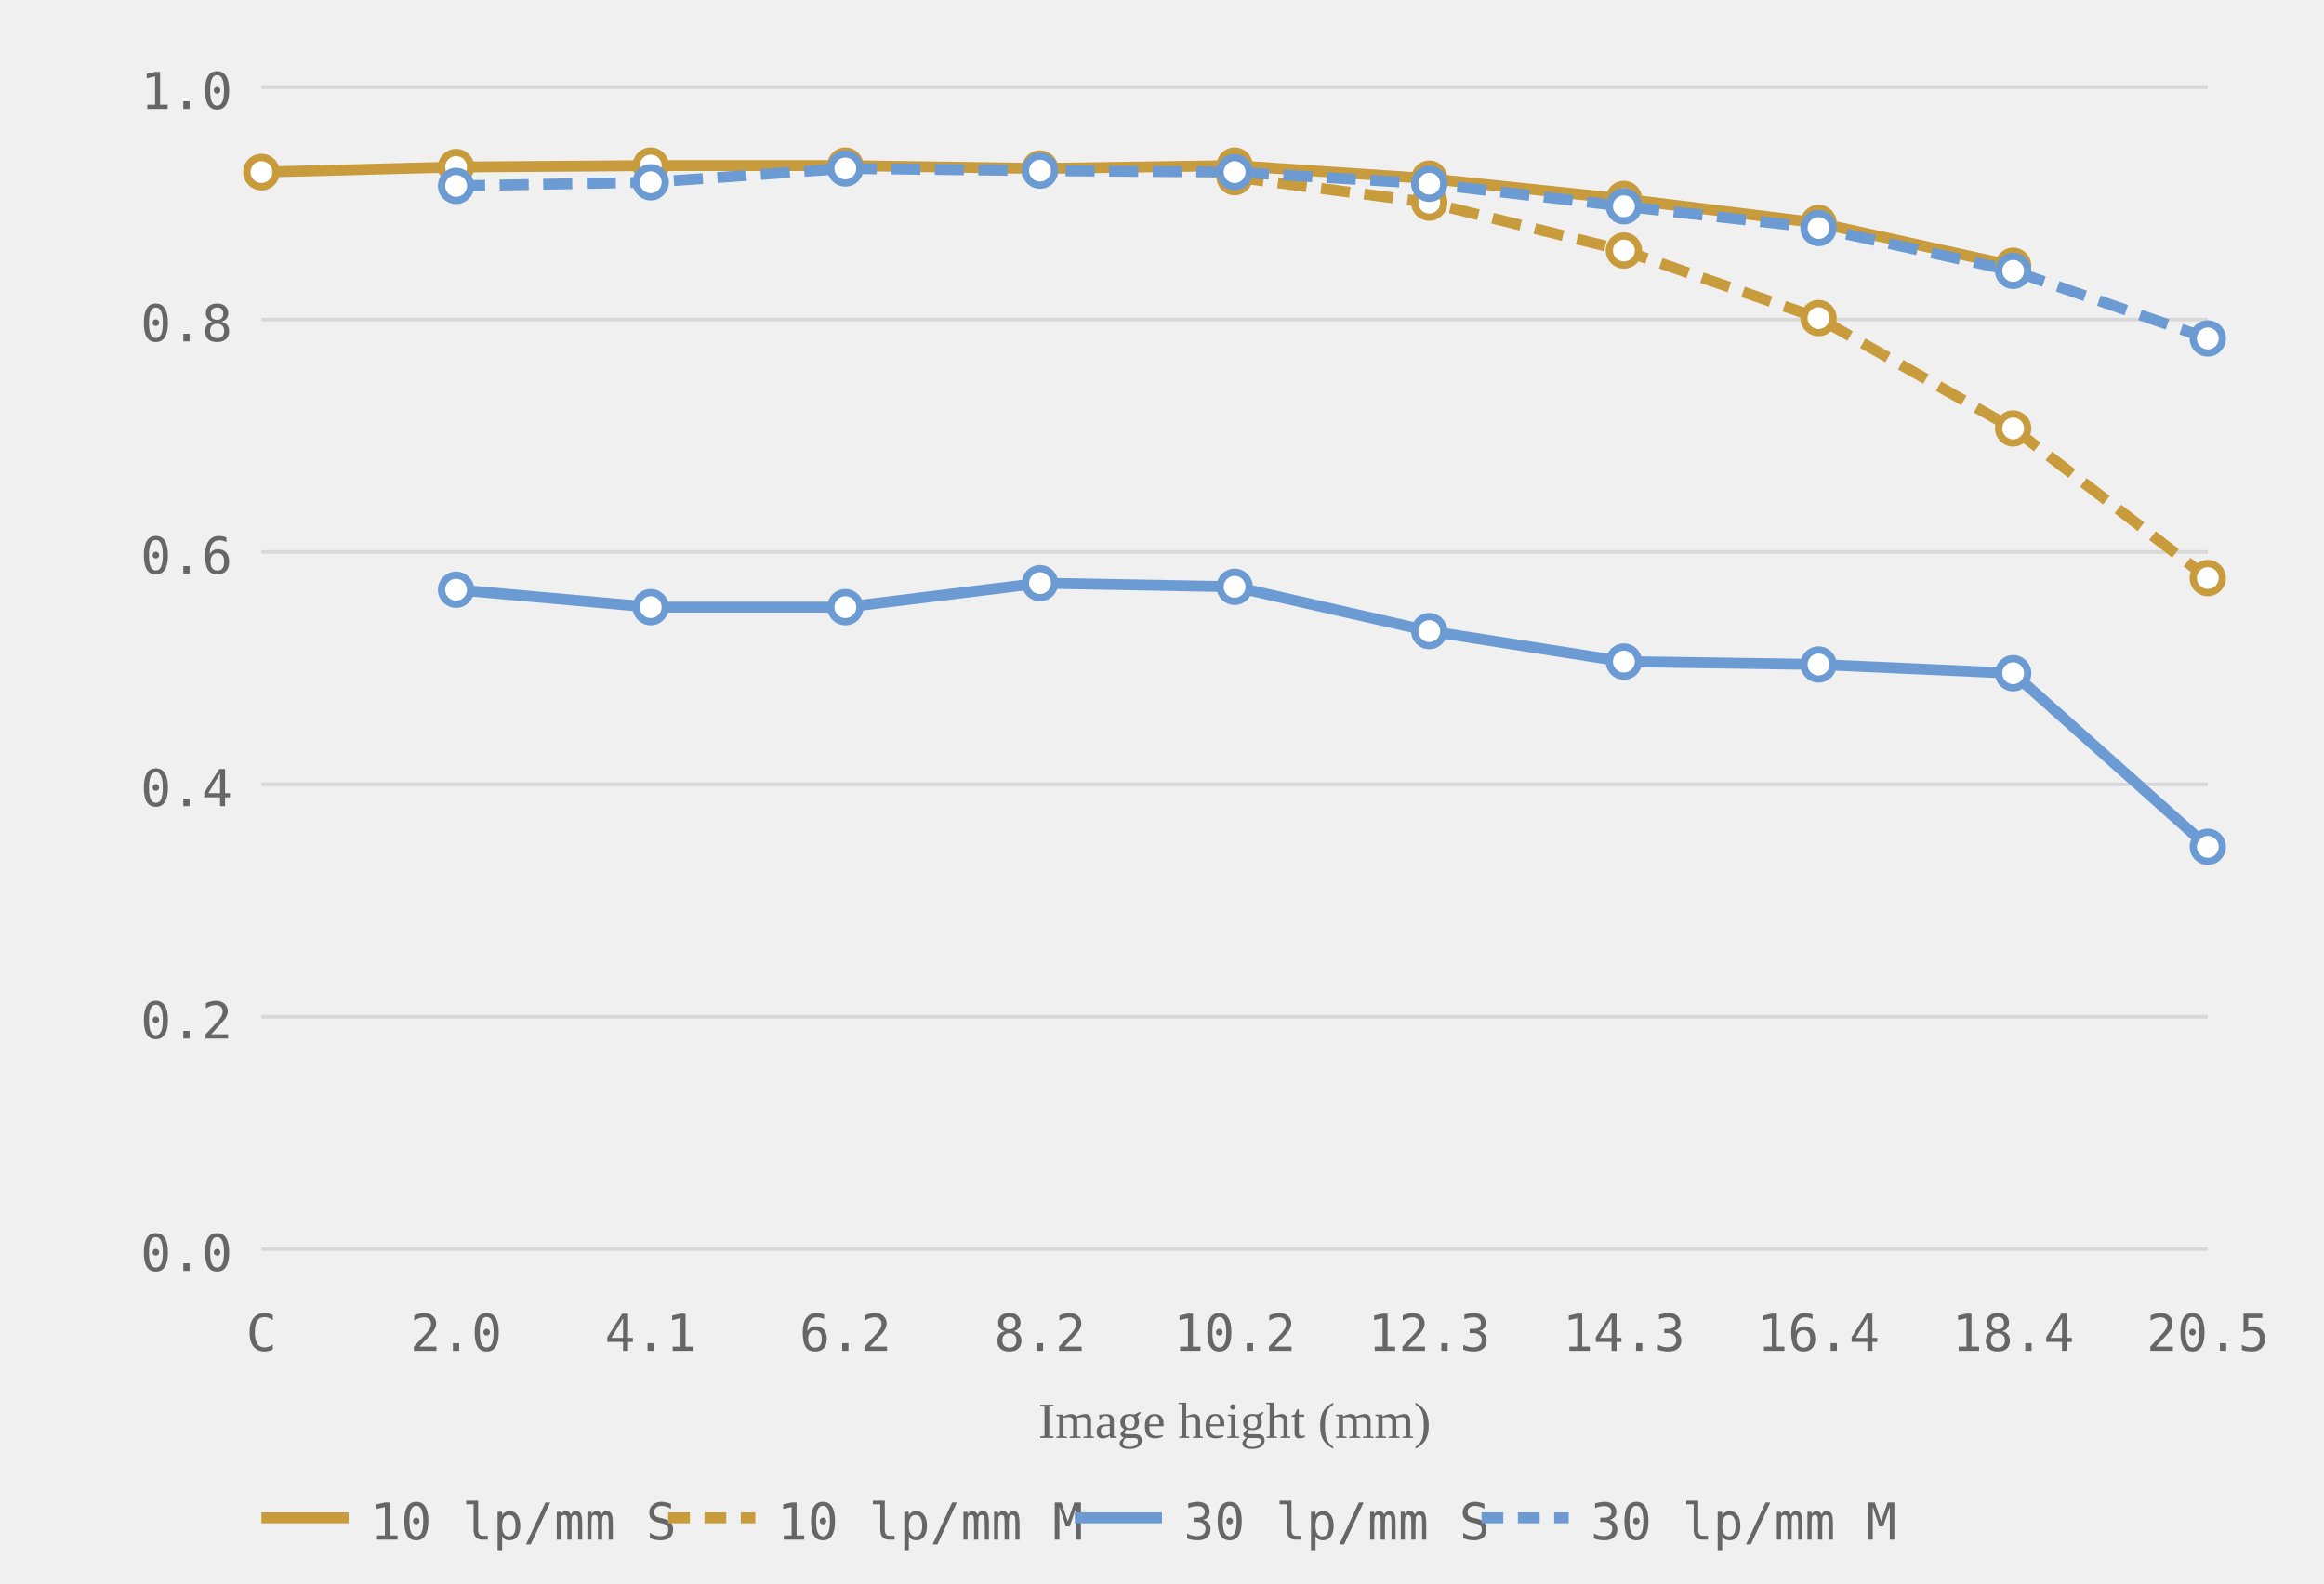
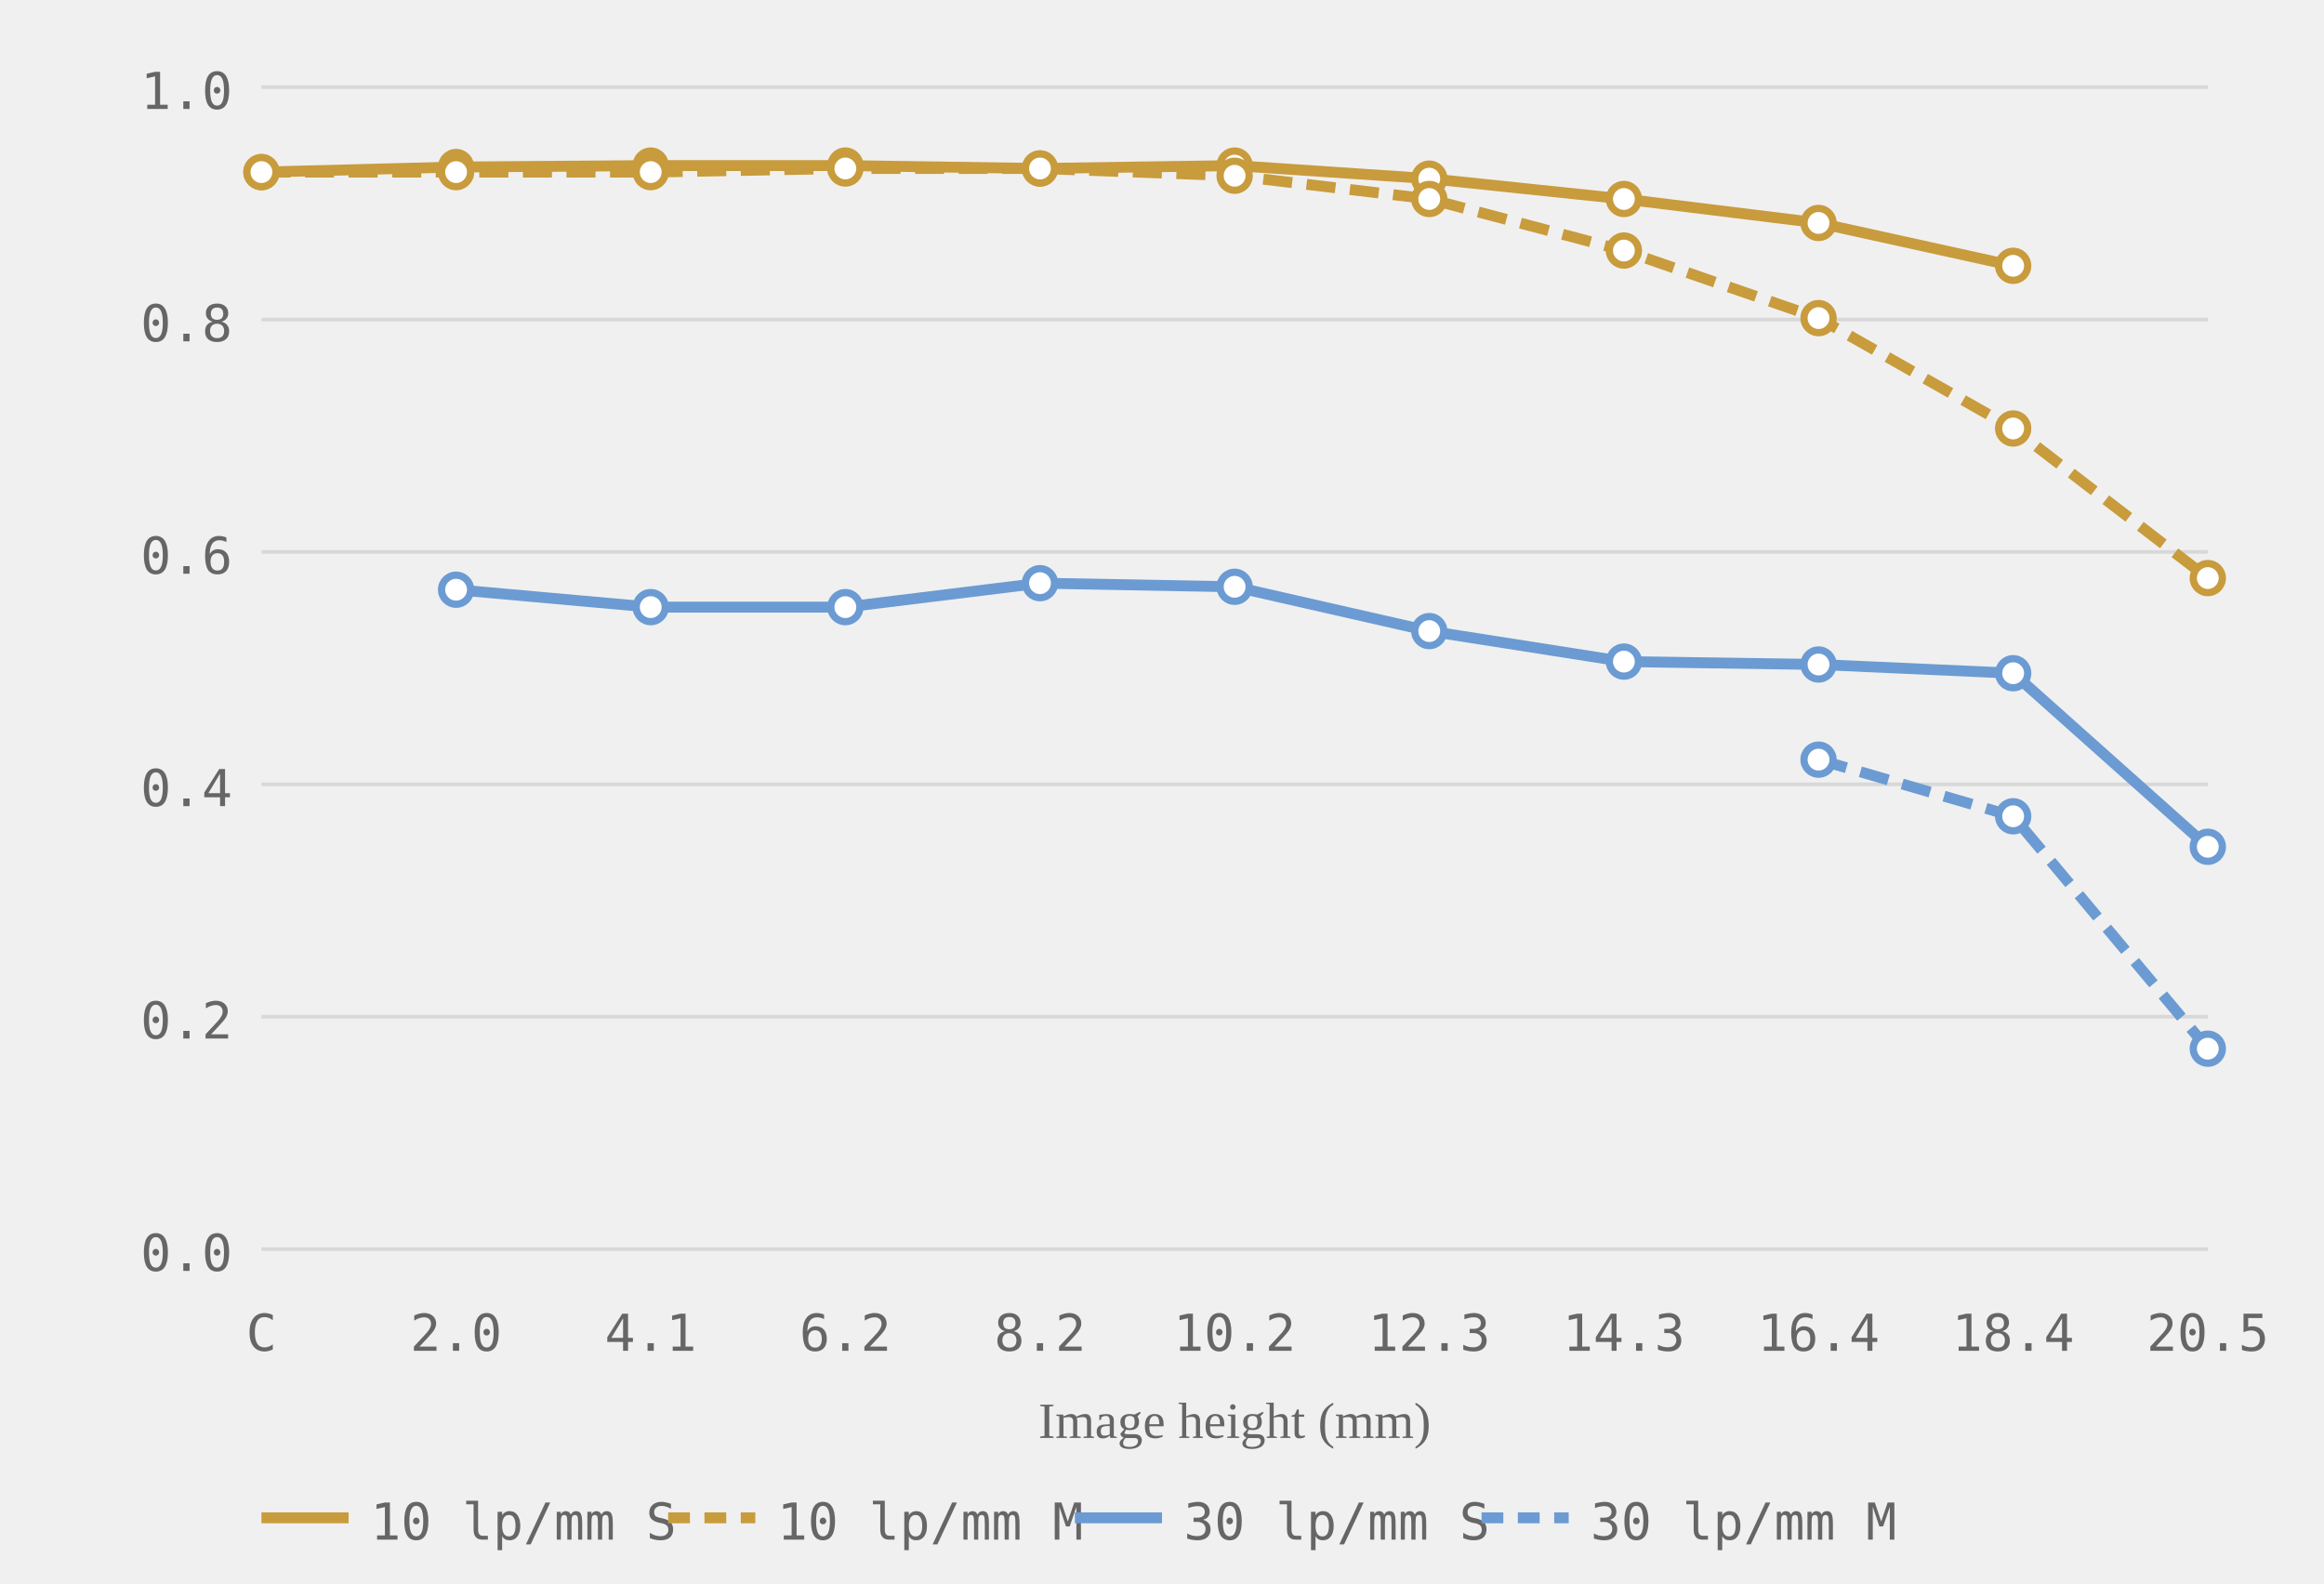
<svg xmlns="http://www.w3.org/2000/svg" viewBox="0 0 320 218" role="img" aria-label="MTF chart, generated from readings">
  <style>.grid-line { stroke: #d8d8d8; stroke-width: 0.5; }.axis-label { font-size: 7px; fill: #666666; font-family: ui-monospace, monospace; }.axis-y { text-anchor: end; }.axis-x { text-anchor: middle; }.axis-title { font-size: 7px; fill: #666666; text-anchor: middle; }.curve { fill: none; stroke-width: 1.5; }.curve-m { stroke-dasharray: 4 2; }.dot { fill: white; stroke-width: 1; }.legend-text { font-size: 7px; fill: #666666; font-family: ui-monospace, monospace; }</style>
  <line class="grid-line" x1="36" y1="172.0" x2="304" y2="172.0" />
  <line class="grid-line" x1="36" y1="140.0" x2="304" y2="140.0" />
  <line class="grid-line" x1="36" y1="108.0" x2="304" y2="108.0" />
  <line class="grid-line" x1="36" y1="76.0" x2="304" y2="76.0" />
  <line class="grid-line" x1="36" y1="44.0" x2="304" y2="44.0" />
  <line class="grid-line" x1="36" y1="12.0" x2="304" y2="12.0" />
  <text class="axis-label axis-y" x="32" y="175.0">0.0</text>
  <text class="axis-label axis-y" x="32" y="143.0">0.2</text>
  <text class="axis-label axis-y" x="32" y="111.0">0.4</text>
  <text class="axis-label axis-y" x="32" y="79.0">0.6</text>
  <text class="axis-label axis-y" x="32" y="47.0">0.8</text>
  <text class="axis-label axis-y" x="32" y="15.0">1.0</text>
  <text class="axis-label axis-x" x="36.0" y="186">C</text>
  <text class="axis-label axis-x" x="62.8" y="186">2.0</text>
  <text class="axis-label axis-x" x="89.6" y="186">4.1</text>
  <text class="axis-label axis-x" x="116.4" y="186">6.2</text>
  <text class="axis-label axis-x" x="143.2" y="186">8.2</text>
  <text class="axis-label axis-x" x="170.0" y="186">10.2</text>
  <text class="axis-label axis-x" x="196.8" y="186">12.3</text>
  <text class="axis-label axis-x" x="223.6" y="186">14.3</text>
  <text class="axis-label axis-x" x="250.4" y="186">16.4</text>
  <text class="axis-label axis-x" x="277.2" y="186">18.4</text>
  <text class="axis-label axis-x" x="304.0" y="186">20.5</text>
  <text class="axis-title" x="170.0" y="198">Image height (mm)</text>
  <polyline class="curve curve-10" style="stroke:#c89b3c" points="36.0,23.7 62.8,23.0 89.6,22.8 116.4,22.8 143.2,23.2 170.0,22.8 196.8,24.6 223.6,27.4 250.4,30.7 277.2,36.6" />
-   <polyline class="curve curve-10 curve-m" style="stroke:#c89b3c" points="170.0,24.4 196.8,27.9 223.6,34.5 250.4,43.8 277.2,59.0 304.0,79.6" stroke-dasharray="4 2" />
+   <polyline class="curve curve-10 curve-m" style="stroke:#c89b3c" points="36.0,23.7 62.8,23.7 89.6,23.7 116.4,23.2 143.2,23.2 170.0,24.2 196.8,27.4 223.6,34.5 250.4,43.8 277.2,59.0 304.0,79.6" stroke-dasharray="4 2" />
  <polyline class="curve curve-30" style="stroke:#6b9bd2" points="62.8,81.2 89.6,83.6 116.4,83.6 143.2,80.3 170.0,80.8 196.8,86.9 223.6,91.1 250.4,91.5 277.2,92.7 304.0,116.6" />
-   <polyline class="curve curve-30 curve-m" style="stroke:#6b9bd2" points="62.8,25.6 89.6,25.1 116.4,23.2 143.2,23.5 170.0,23.7 196.8,25.3 223.6,28.4 250.4,31.4 277.2,37.3 304.0,46.6" stroke-dasharray="4 2" />
+   <polyline class="curve curve-30 curve-m" style="stroke:#6b9bd2" points="250.4,104.6 277.2,112.4 304.0,144.4" stroke-dasharray="4 2" />
  <circle class="dot dot-10" style="stroke:#c89b3c" cx="36.0" cy="23.7" r="2" />
  <circle class="dot dot-10" style="stroke:#c89b3c" cx="62.8" cy="23.0" r="2" />
  <circle class="dot dot-10" style="stroke:#c89b3c" cx="89.6" cy="22.8" r="2" />
  <circle class="dot dot-10" style="stroke:#c89b3c" cx="116.4" cy="22.8" r="2" />
  <circle class="dot dot-10" style="stroke:#c89b3c" cx="143.2" cy="23.2" r="2" />
  <circle class="dot dot-10" style="stroke:#c89b3c" cx="170.0" cy="22.8" r="2" />
  <circle class="dot dot-10" style="stroke:#c89b3c" cx="196.8" cy="24.6" r="2" />
  <circle class="dot dot-10" style="stroke:#c89b3c" cx="223.6" cy="27.4" r="2" />
  <circle class="dot dot-10" style="stroke:#c89b3c" cx="250.4" cy="30.7" r="2" />
  <circle class="dot dot-10" style="stroke:#c89b3c" cx="277.2" cy="36.6" r="2" />
  <circle class="dot dot-10" style="stroke:#c89b3c" cx="36.0" cy="23.7" r="2" />
-   <circle class="dot dot-10" style="stroke:#c89b3c" cx="170.0" cy="24.4" r="2" />
-   <circle class="dot dot-10" style="stroke:#c89b3c" cx="196.8" cy="27.9" r="2" />
+   <circle class="dot dot-10" style="stroke:#c89b3c" cx="62.8" cy="23.7" r="2" />
+   <circle class="dot dot-10" style="stroke:#c89b3c" cx="89.6" cy="23.7" r="2" />
+   <circle class="dot dot-10" style="stroke:#c89b3c" cx="116.4" cy="23.2" r="2" />
+   <circle class="dot dot-10" style="stroke:#c89b3c" cx="143.2" cy="23.2" r="2" />
+   <circle class="dot dot-10" style="stroke:#c89b3c" cx="170.0" cy="24.2" r="2" />
+   <circle class="dot dot-10" style="stroke:#c89b3c" cx="196.8" cy="27.4" r="2" />
  <circle class="dot dot-10" style="stroke:#c89b3c" cx="223.6" cy="34.5" r="2" />
  <circle class="dot dot-10" style="stroke:#c89b3c" cx="250.4" cy="43.8" r="2" />
  <circle class="dot dot-10" style="stroke:#c89b3c" cx="277.2" cy="59.0" r="2" />
  <circle class="dot dot-10" style="stroke:#c89b3c" cx="304.0" cy="79.6" r="2" />
  <circle class="dot dot-30" style="stroke:#6b9bd2" cx="62.8" cy="81.2" r="2" />
  <circle class="dot dot-30" style="stroke:#6b9bd2" cx="89.6" cy="83.6" r="2" />
  <circle class="dot dot-30" style="stroke:#6b9bd2" cx="116.4" cy="83.6" r="2" />
  <circle class="dot dot-30" style="stroke:#6b9bd2" cx="143.2" cy="80.3" r="2" />
  <circle class="dot dot-30" style="stroke:#6b9bd2" cx="170.0" cy="80.8" r="2" />
  <circle class="dot dot-30" style="stroke:#6b9bd2" cx="196.8" cy="86.9" r="2" />
  <circle class="dot dot-30" style="stroke:#6b9bd2" cx="223.6" cy="91.1" r="2" />
  <circle class="dot dot-30" style="stroke:#6b9bd2" cx="250.4" cy="91.5" r="2" />
  <circle class="dot dot-30" style="stroke:#6b9bd2" cx="277.2" cy="92.7" r="2" />
  <circle class="dot dot-30" style="stroke:#6b9bd2" cx="304.0" cy="116.6" r="2" />
-   <circle class="dot dot-30" style="stroke:#6b9bd2" cx="62.8" cy="25.6" r="2" />
-   <circle class="dot dot-30" style="stroke:#6b9bd2" cx="89.6" cy="25.1" r="2" />
-   <circle class="dot dot-30" style="stroke:#6b9bd2" cx="116.4" cy="23.2" r="2" />
-   <circle class="dot dot-30" style="stroke:#6b9bd2" cx="143.2" cy="23.5" r="2" />
-   <circle class="dot dot-30" style="stroke:#6b9bd2" cx="170.0" cy="23.7" r="2" />
-   <circle class="dot dot-30" style="stroke:#6b9bd2" cx="196.8" cy="25.3" r="2" />
-   <circle class="dot dot-30" style="stroke:#6b9bd2" cx="223.6" cy="28.4" r="2" />
-   <circle class="dot dot-30" style="stroke:#6b9bd2" cx="250.4" cy="31.4" r="2" />
-   <circle class="dot dot-30" style="stroke:#6b9bd2" cx="277.2" cy="37.3" r="2" />
-   <circle class="dot dot-30" style="stroke:#6b9bd2" cx="304.0" cy="46.6" r="2" />
+   <circle class="dot dot-30" style="stroke:#6b9bd2" cx="250.4" cy="104.6" r="2" />
+   <circle class="dot dot-30" style="stroke:#6b9bd2" cx="277.2" cy="112.4" r="2" />
+   <circle class="dot dot-30" style="stroke:#6b9bd2" cx="304.0" cy="144.4" r="2" />
  <line x1="36" y1="209" x2="48" y2="209" stroke="#c89b3c" stroke-width="1.5" />
  <text class="legend-text" x="51" y="212">10 lp/mm S</text>
  <line x1="92" y1="209" x2="104" y2="209" stroke="#c89b3c" stroke-width="1.5" stroke-dasharray="3 2" />
  <text class="legend-text" x="107" y="212">10 lp/mm M</text>
  <line x1="148" y1="209" x2="160" y2="209" stroke="#6b9bd2" stroke-width="1.5" />
  <text class="legend-text" x="163" y="212">30 lp/mm S</text>
  <line x1="204" y1="209" x2="216" y2="209" stroke="#6b9bd2" stroke-width="1.5" stroke-dasharray="3 2" />
  <text class="legend-text" x="219" y="212">30 lp/mm M</text>
</svg>
